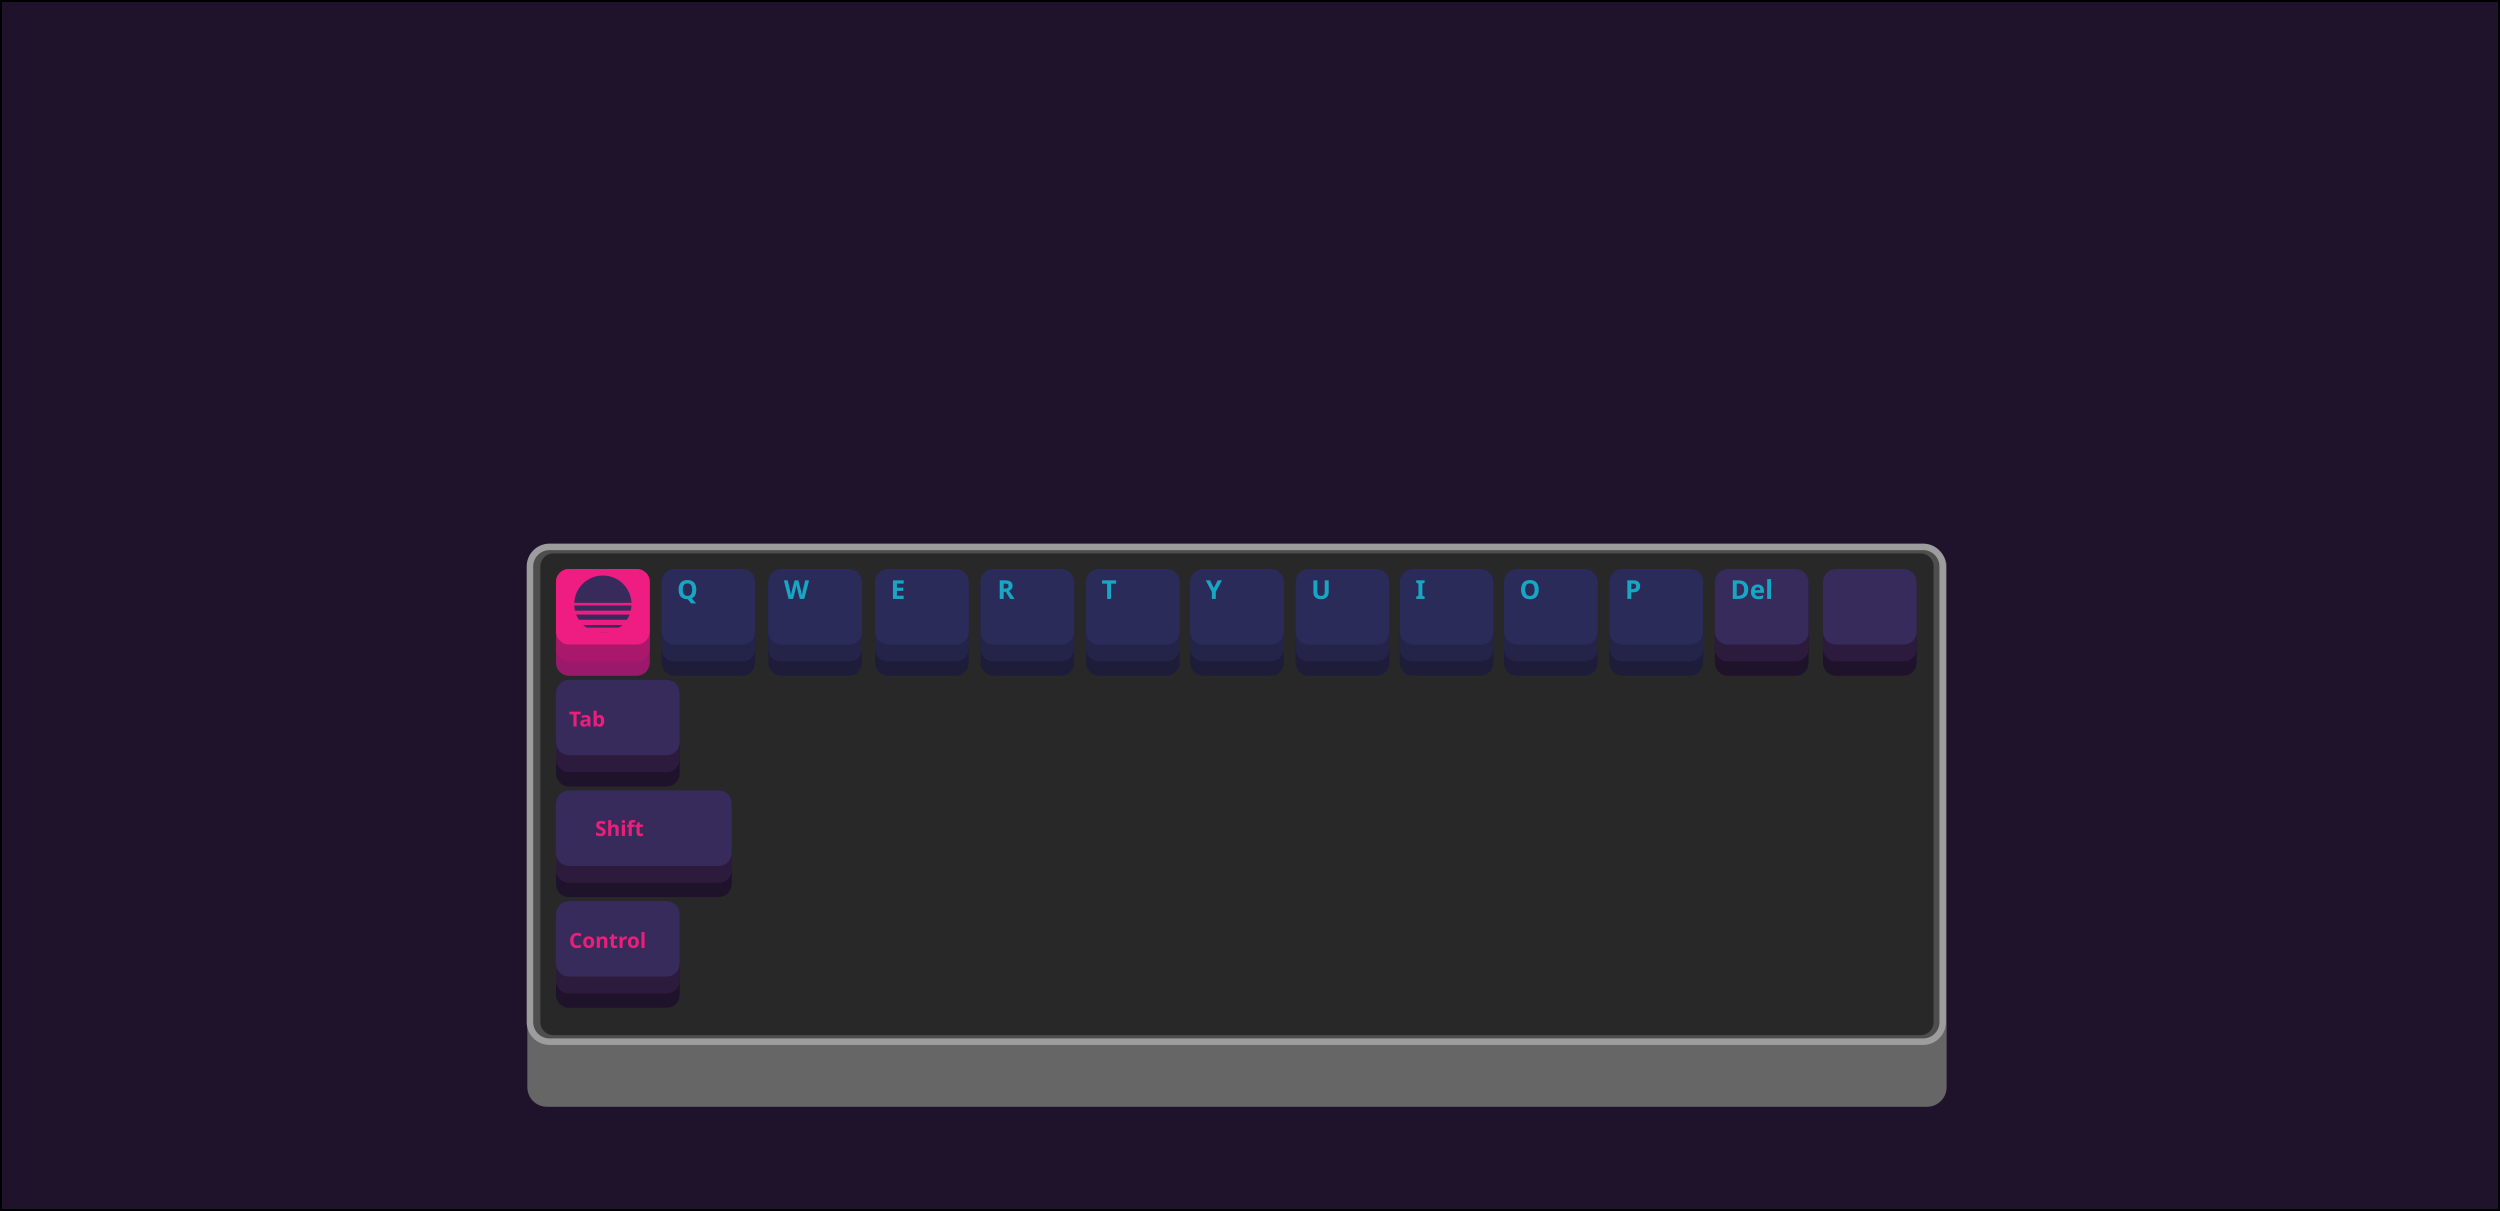
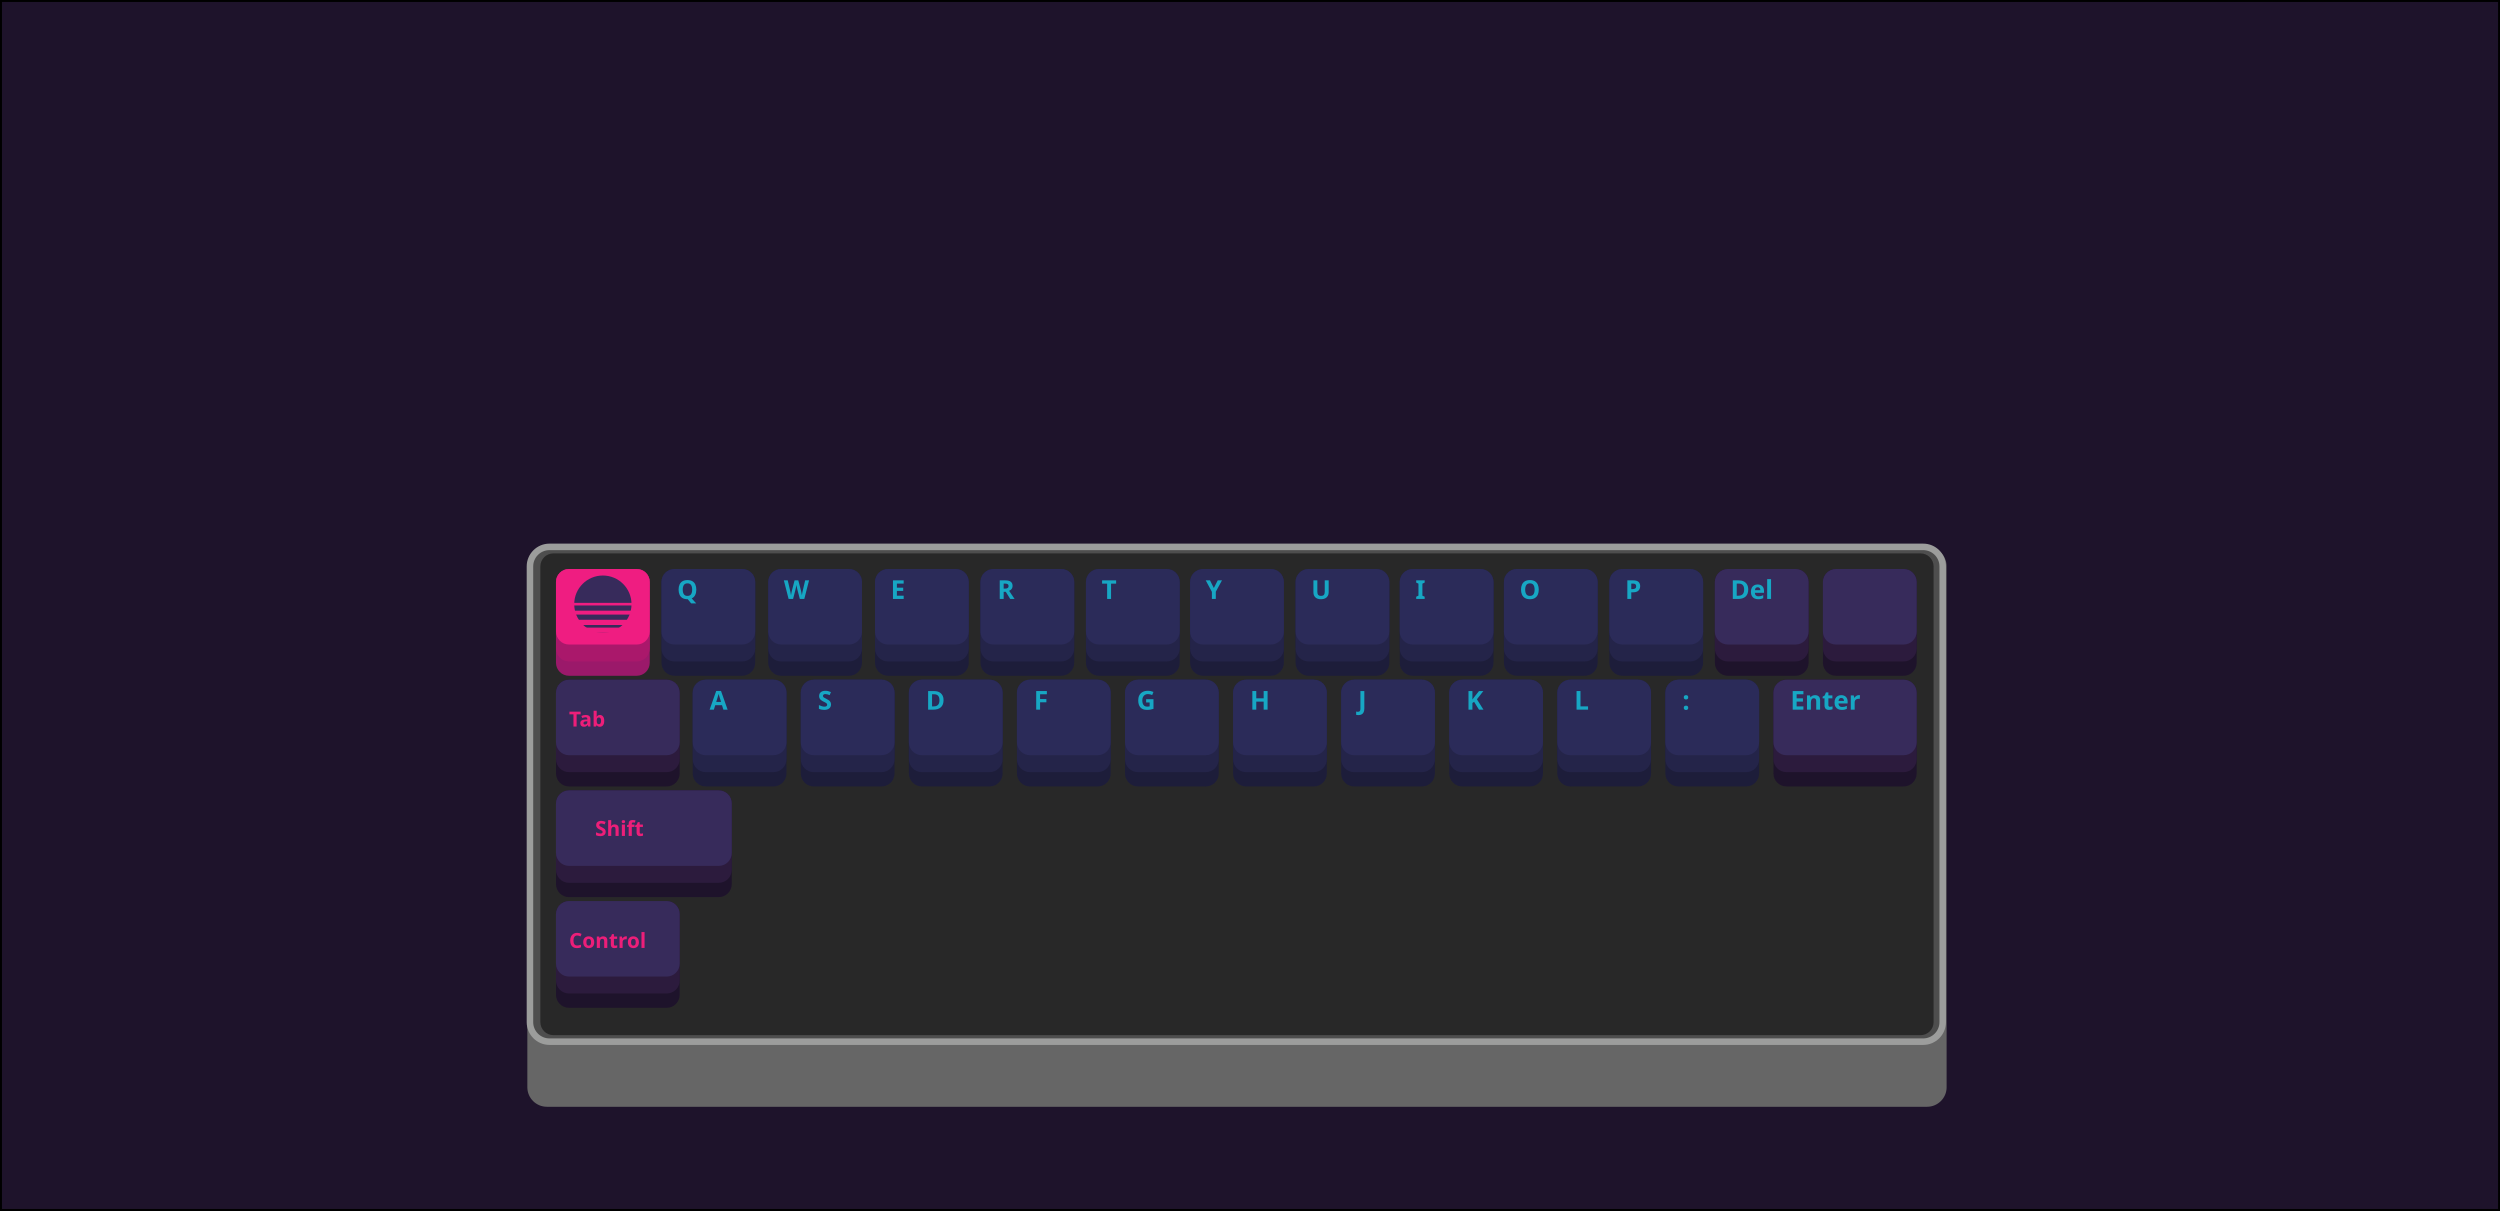
<svg xmlns="http://www.w3.org/2000/svg" version="1.1" width="100%" height="100%" viewBox="0 0 1920 930">
  <rect width="100%" height="100%" style="fill:#1e132b;stroke-width:3;stroke:rgb(0,0,0)" />
  <rect x="405" y="420" rx="15" ry="15" width="1090" height="430" style="fill:#666666;" />
  <rect x="407" y="420" rx="15" ry="15" width="1085" height="380" style="fill:#4e4e4e;stroke:#9c9d9c;stroke-width:5;" />
  <rect x="415" y="425" rx="10" ry="10" width="1070" height="370" style="fill:#282828;" />
  <rect x="427" y="437" rx="10" ry="10" width="72" height="82" style="fill:#9b196a;" />
  <rect x="427" y="437" rx="10" ry="10" width="72" height="71" style="fill:#aa186b;" />
  <rect x="427" y="437" rx="10" ry="10" width="72" height="58" style="fill:#ef1d81;" />
  <circle cx="463" cy="464" r="22" fill="#372b5b" />
  <rect x="430" y="463" width="65" height="2" style="fill:#ef1d81;" />
  <rect x="430" y="469" width="65" height="3" style="fill:#ef1d81;" />
  <rect x="430" y="476" width="65" height="4" style="fill:#ef1d81;" />
  <rect x="430" y="482" width="65" height="4" style="fill:#ef1d81;" />
  <rect x="508" y="437" rx="10" ry="10" width="72" height="82" style="fill:#1d1d3a;" />
  <rect x="508" y="437" rx="10" ry="10" width="72" height="71" style="fill:#242449;" />
  <rect x="508" y="437" rx="10" ry="10" width="72" height="58" style="fill:#2b2b59;" />
  <text x="520" y="460" fill="#17a7c4" font-family="Verdana" font-weight="600" font-size="20">Q</text>
  <rect x="590" y="437" rx="10" ry="10" width="72" height="82" style="fill:#1d1d3a;" />
  <rect x="590" y="437" rx="10" ry="10" width="72" height="71" style="fill:#242449;" />
  <rect x="590" y="437" rx="10" ry="10" width="72" height="58" style="fill:#2b2b59;" />
  <text x="602" y="460" fill="#17a7c4" font-family="Verdana" font-weight="600" font-size="20">W</text>
  <rect x="672" y="437" rx="10" ry="10" width="72" height="82" style="fill:#1d1d3a;" />
  <rect x="672" y="437" rx="10" ry="10" width="72" height="71" style="fill:#242449;" />
  <rect x="672" y="437" rx="10" ry="10" width="72" height="58" style="fill:#2b2b59;" />
  <text x="684" y="460" fill="#17a7c4" font-family="Verdana" font-weight="600" font-size="20">E</text>
  <rect x="753" y="437" rx="10" ry="10" width="72" height="82" style="fill:#1d1d3a;" />
  <rect x="753" y="437" rx="10" ry="10" width="72" height="71" style="fill:#242449;" />
  <rect x="753" y="437" rx="10" ry="10" width="72" height="58" style="fill:#2b2b59;" />
  <text x="766" y="460" fill="#17a7c4" font-family="Verdana" font-weight="600" font-size="20">R</text>
  <rect x="834" y="437" rx="10" ry="10" width="72" height="82" style="fill:#1d1d3a;" />
  <rect x="834" y="437" rx="10" ry="10" width="72" height="71" style="fill:#242449;" />
  <rect x="834" y="437" rx="10" ry="10" width="72" height="58" style="fill:#2b2b59;" />
  <text x="846" y="460" fill="#17a7c4" font-family="Verdana" font-weight="600" font-size="20">T</text>
  <rect x="914" y="437" rx="10" ry="10" width="72" height="82" style="fill:#1d1d3a;" />
  <rect x="914" y="437" rx="10" ry="10" width="72" height="71" style="fill:#242449;" />
  <rect x="914" y="437" rx="10" ry="10" width="72" height="58" style="fill:#2b2b59;" />
  <text x="926" y="460" fill="#17a7c4" font-family="Verdana" font-weight="600" font-size="20">Y</text>
  <rect x="995" y="437" rx="10" ry="10" width="72" height="82" style="fill:#1d1d3a;" />
  <rect x="995" y="437" rx="10" ry="10" width="72" height="71" style="fill:#242449;" />
  <rect x="995" y="437" rx="10" ry="10" width="72" height="58" style="fill:#2b2b59;" />
  <text x="1007" y="460" fill="#17a7c4" font-family="Verdana" font-weight="600" font-size="20">U</text>
  <rect x="1075" y="437" rx="10" ry="10" width="72" height="82" style="fill:#1d1d3a;" />
  <rect x="1075" y="437" rx="10" ry="10" width="72" height="71" style="fill:#242449;" />
  <rect x="1075" y="437" rx="10" ry="10" width="72" height="58" style="fill:#2b2b59;" />
  <text x="1087" y="460" fill="#17a7c4" font-family="Verdana" font-weight="600" font-size="20">I</text>
  <rect x="1155" y="437" rx="10" ry="10" width="72" height="82" style="fill:#1d1d3a;" />
  <rect x="1155" y="437" rx="10" ry="10" width="72" height="71" style="fill:#242449;" />
  <rect x="1155" y="437" rx="10" ry="10" width="72" height="58" style="fill:#2b2b59;" />
  <text x="1167" y="460" fill="#17a7c4" font-family="Verdana" font-weight="600" font-size="20">O</text>
  <rect x="1236" y="437" rx="10" ry="10" width="72" height="82" style="fill:#1d1d3a;" />
  <rect x="1236" y="437" rx="10" ry="10" width="72" height="71" style="fill:#242449;" />
  <rect x="1236" y="437" rx="10" ry="10" width="72" height="58" style="fill:#2b2b59;" />
  <text x="1248" y="460" fill="#17a7c4" font-family="Verdana" font-weight="600" font-size="20">P</text>
  <rect x="1317" y="437" rx="10" ry="10" width="72" height="82" style="fill:#1e132b;" />
  <rect x="1317" y="437" rx="10" ry="10" width="72" height="71" style="fill:#2c1b3d;" />
  <rect x="1317" y="437" rx="10" ry="10" width="72" height="58" style="fill:#372b5b;" />
  <text x="1329" y="460" fill="#17a7c4" font-family="Verdana" font-weight="600" font-size="20">Del</text>
  <rect x="1400" y="437" rx="10" ry="10" width="72" height="82" style="fill:#1e132b;" />
  <rect x="1400" y="437" rx="10" ry="10" width="72" height="71" style="fill:#2c1b3d;" />
  <rect x="1400" y="437" rx="10" ry="10" width="72" height="58" style="fill:#372b5b;" />
  <rect x="427" y="522" rx="10" ry="10" width="95" height="82" style="fill:#1e132b;" />
  <rect x="427" y="522" rx="10" ry="10" width="95" height="71" style="fill:#2c1b3d;" />
  <rect x="427" y="522" rx="10" ry="10" width="95" height="58" style="fill:#372b5b;" />
  <text x="437" y="558" fill="#ed1e79" font-family="Verdana" font-weight="600" font-size="16">Tab</text>
+   <rect x="532" y="522" rx="10" ry="10" width="72" height="82" style="fill:#1d1d3a;" />
+   <rect x="532" y="522" rx="10" ry="10" width="72" height="71" style="fill:#242449;" />
+   <rect x="532" y="522" rx="10" ry="10" width="72" height="58" style="fill:#2b2b59;" />
+   <text x="545" y="545" fill="#17a7c4" font-family="Verdana" font-weight="600" font-size="20">A</text>
+   <rect x="615" y="522" rx="10" ry="10" width="72" height="82" style="fill:#1d1d3a;" />
+   <rect x="615" y="522" rx="10" ry="10" width="72" height="71" style="fill:#242449;" />
+   <rect x="615" y="522" rx="10" ry="10" width="72" height="58" style="fill:#2b2b59;" />
+   <text x="628" y="545" fill="#17a7c4" font-family="Verdana" font-weight="600" font-size="20">S</text>
+   <rect x="698" y="522" rx="10" ry="10" width="72" height="82" style="fill:#1d1d3a;" />
+   <rect x="698" y="522" rx="10" ry="10" width="72" height="71" style="fill:#242449;" />
+   <rect x="698" y="522" rx="10" ry="10" width="72" height="58" style="fill:#2b2b59;" />
+   <text x="711" y="545" fill="#17a7c4" font-family="Verdana" font-weight="600" font-size="20">D</text>
+   <rect x="781" y="522" rx="10" ry="10" width="72" height="82" style="fill:#1d1d3a;" />
+   <rect x="781" y="522" rx="10" ry="10" width="72" height="71" style="fill:#242449;" />
+   <rect x="781" y="522" rx="10" ry="10" width="72" height="58" style="fill:#2b2b59;" />
+   <text x="794" y="545" fill="#17a7c4" font-family="Verdana" font-weight="600" font-size="20">F</text>
+   <rect x="864" y="522" rx="10" ry="10" width="72" height="82" style="fill:#1d1d3a;" />
+   <rect x="864" y="522" rx="10" ry="10" width="72" height="71" style="fill:#242449;" />
+   <rect x="864" y="522" rx="10" ry="10" width="72" height="58" style="fill:#2b2b59;" />
+   <text x="873" y="545" fill="#17a7c4" font-family="Verdana" font-weight="600" font-size="20">G</text>
+   <rect x="947" y="522" rx="10" ry="10" width="72" height="82" style="fill:#1d1d3a;" />
+   <rect x="947" y="522" rx="10" ry="10" width="72" height="71" style="fill:#242449;" />
+   <rect x="947" y="522" rx="10" ry="10" width="72" height="58" style="fill:#2b2b59;" />
+   <text x="960" y="545" fill="#17a7c4" font-family="Verdana" font-weight="600" font-size="20">H</text>
+   <rect x="1030" y="522" rx="10" ry="10" width="72" height="82" style="fill:#1d1d3a;" />
+   <rect x="1030" y="522" rx="10" ry="10" width="72" height="71" style="fill:#242449;" />
+   <rect x="1030" y="522" rx="10" ry="10" width="72" height="58" style="fill:#2b2b59;" />
+   <text x="1043" y="545" fill="#17a7c4" font-family="Verdana" font-weight="600" font-size="20">J</text>
+   <rect x="1113" y="522" rx="10" ry="10" width="72" height="82" style="fill:#1d1d3a;" />
+   <rect x="1113" y="522" rx="10" ry="10" width="72" height="71" style="fill:#242449;" />
+   <rect x="1113" y="522" rx="10" ry="10" width="72" height="58" style="fill:#2b2b59;" />
+   <text x="1126" y="545" fill="#17a7c4" font-family="Verdana" font-weight="600" font-size="20">K</text>
+   <rect x="1196" y="522" rx="10" ry="10" width="72" height="82" style="fill:#1d1d3a;" />
+   <rect x="1196" y="522" rx="10" ry="10" width="72" height="71" style="fill:#242449;" />
+   <rect x="1196" y="522" rx="10" ry="10" width="72" height="58" style="fill:#2b2b59;" />
+   <text x="1209" y="545" fill="#17a7c4" font-family="Verdana" font-weight="600" font-size="20">L</text>
+   <rect x="1279" y="522" rx="10" ry="10" width="72" height="82" style="fill:#1d1d3a;" />
+   <rect x="1279" y="522" rx="10" ry="10" width="72" height="71" style="fill:#242449;" />
+   <rect x="1279" y="522" rx="10" ry="10" width="72" height="58" style="fill:#2b2b59;" />
+   <text x="1292" y="545" fill="#17a7c4" font-family="Verdana" font-weight="600" font-size="20">:</text>
+   <rect x="1362" y="522" rx="10" ry="10" width="110" height="82" style="fill:#1e132b;" />
+   <rect x="1362" y="522" rx="10" ry="10" width="110" height="71" style="fill:#2c1b3d;" />
+   <rect x="1362" y="522" rx="10" ry="10" width="110" height="58" style="fill:#372b5b;" />
+   <text x="1375" y="545" fill="#17a7c4" font-family="Verdana" font-weight="600" font-size="20">Enter</text>
  <rect x="427" y="607" rx="10" ry="10" width="135" height="82" style="fill:#1e132b;" />
  <rect x="427" y="607" rx="10" ry="10" width="135" height="71" style="fill:#2c1b3d;" />
  <rect x="427" y="607" rx="10" ry="10" width="135" height="58" style="fill:#372b5b;" />
  <text x="457" y="642" fill="#ed1e79" font-family="Verdana" font-weight="600" font-size="16">Shift</text>
  <rect x="427" y="692" rx="10" ry="10" width="95" height="82" style="fill:#1e132b;" />
  <rect x="427" y="692" rx="10" ry="10" width="95" height="71" style="fill:#2c1b3d;" />
  <rect x="427" y="692" rx="10" ry="10" width="95" height="58" style="fill:#372b5b;" />
  <text x="437" y="728" fill="#ed1e79" font-family="Verdana" font-weight="600" font-size="16">Control</text>
</svg>
